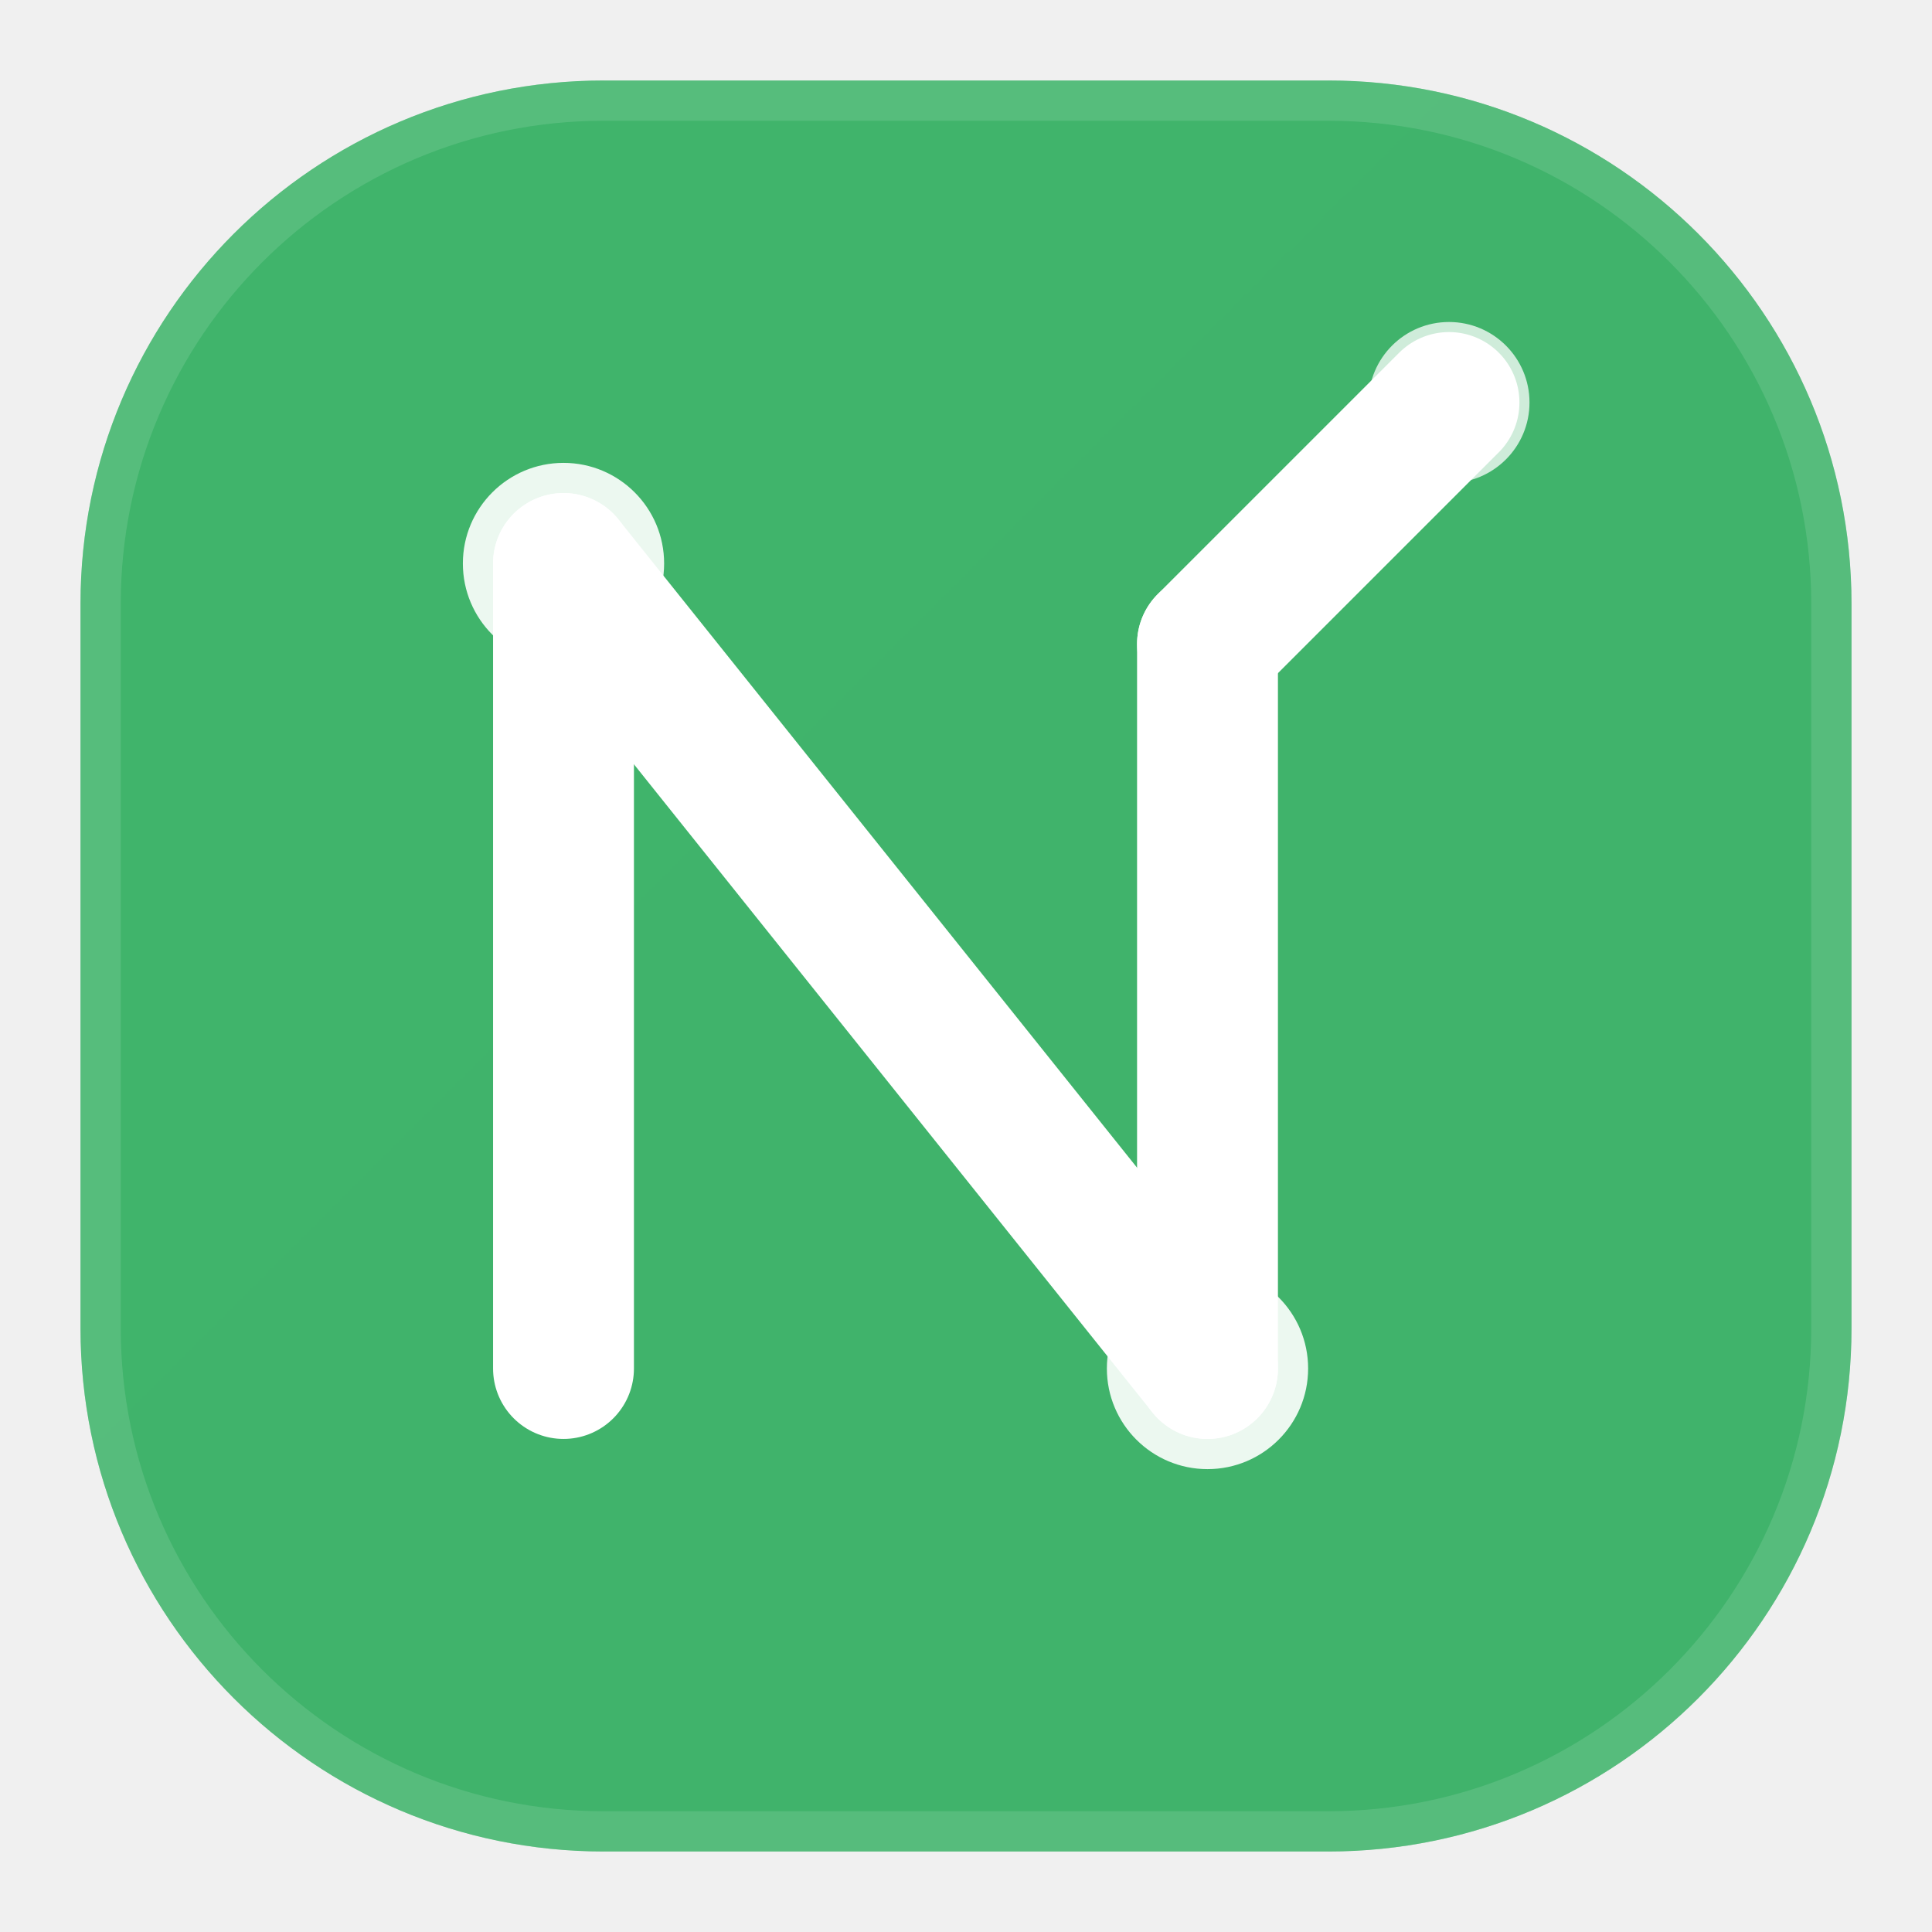
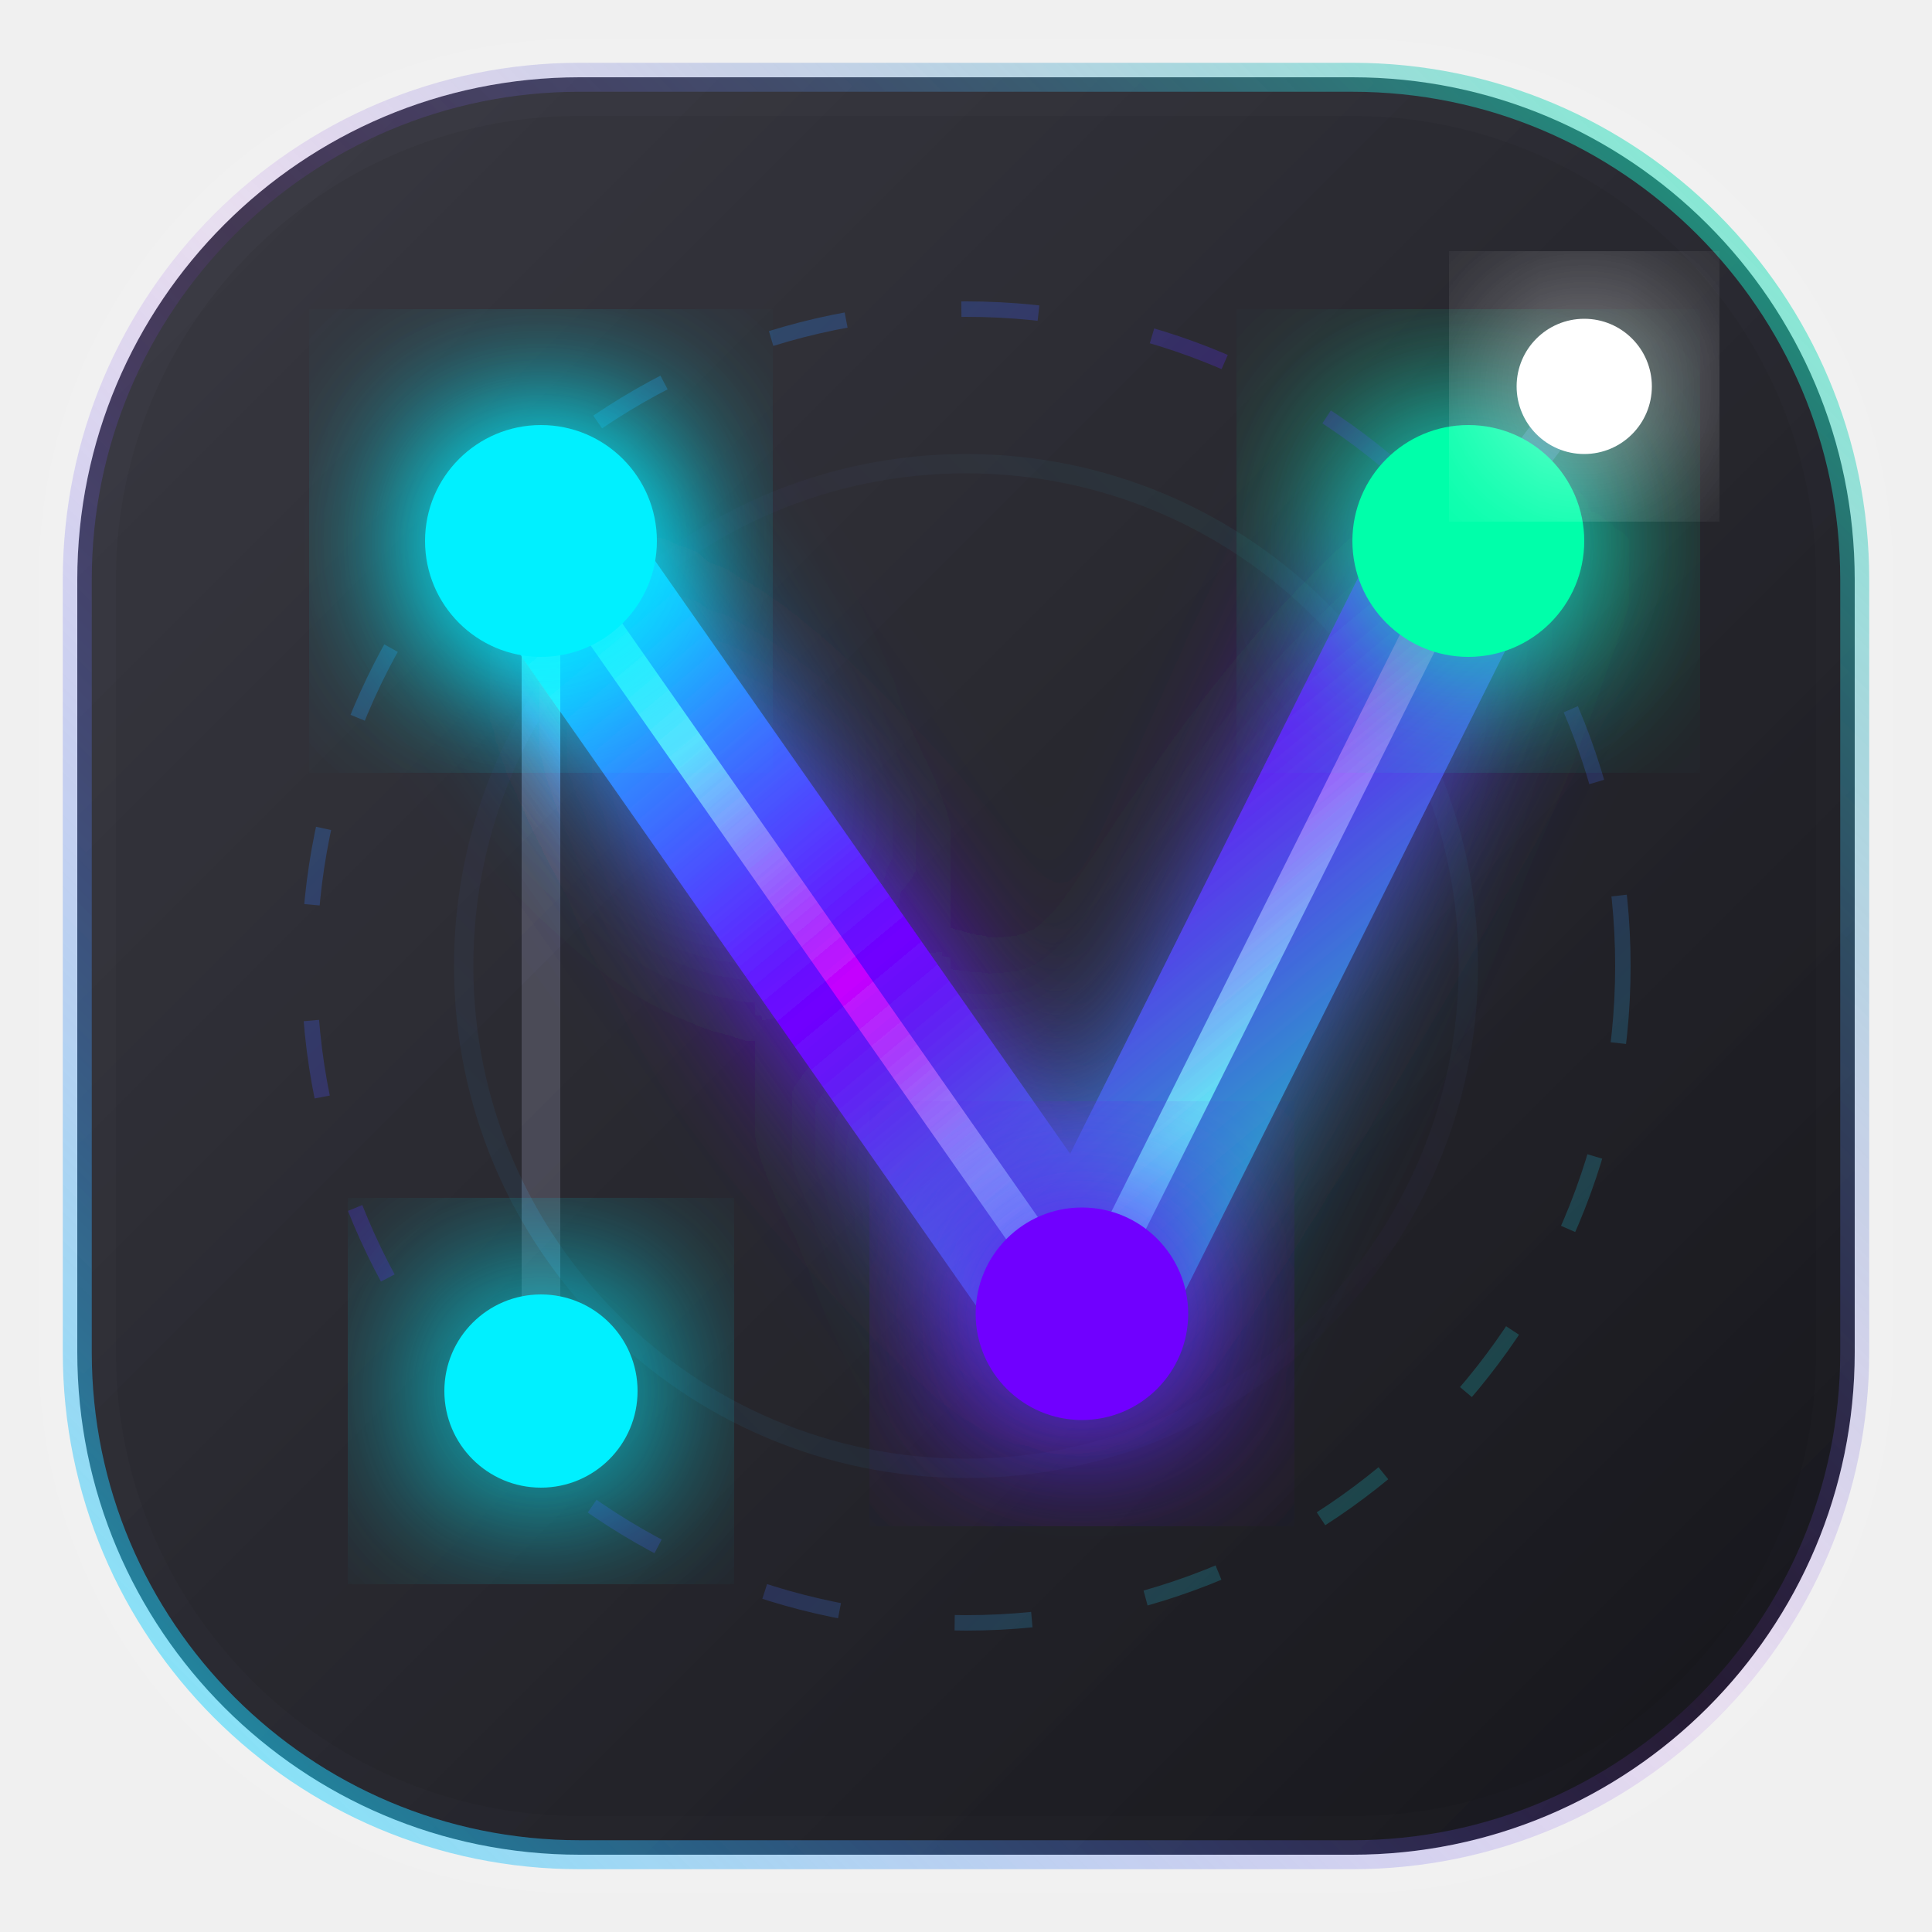
- <svg xmlns="http://www.w3.org/2000/svg" width="48" height="48" viewBox="0 0 48 48" fill="none">
+ <svg xmlns="http://www.w3.org/2000/svg" width="100" height="100" viewBox="0 0 100 100" fill="none">
  <defs>
-     <linearGradient id="bg" x1="0" y1="0" x2="48" y2="48">
-       <stop offset="0%" stop-color="#16a34a" />
-       <stop offset="100%" stop-color="#166534" />
+     <linearGradient id="bgPlate" x1="0%" y1="0%" x2="100%" y2="100%">
+       <stop offset="0%" stop-color="#1a1a24" stop-opacity="0.85" />
+       <stop offset="100%" stop-color="#09090e" stop-opacity="0.95" />
    </linearGradient>
-     <linearGradient id="bg-dark" x1="0" y1="0" x2="48" y2="48">
-       <stop offset="0%" stop-color="#3ecf72" />
-       <stop offset="100%" stop-color="#2a9d54" />
+     <linearGradient id="cyberBorder" x1="0%" y1="100%" x2="100%" y2="0%">
+       <stop offset="0%" stop-color="#00F0FF" stop-opacity="0.6" />
+       <stop offset="50%" stop-color="#8A2BE2" stop-opacity="0.1" />
+       <stop offset="100%" stop-color="#00FFAA" stop-opacity="0.6" />
    </linearGradient>
-     <linearGradient id="glow" x1="24" y1="4" x2="24" y2="44">
-       <stop offset="0%" stop-color="#fff" stop-opacity="0.18" />
-       <stop offset="100%" stop-color="#fff" stop-opacity="0" />
+     <linearGradient id="nPathway" x1="0%" y1="0%" x2="100%" y2="100%">
+       <stop offset="0%" stop-color="#00F0FF" />
+       <stop offset="45%" stop-color="#7000FF" />
+       <stop offset="100%" stop-color="#00FFAA" />
    </linearGradient>
+     <filter id="neonGlow" x="-50%" y="-50%" width="200%" height="200%">
+       <feGaussianBlur stdDeviation="3.5" result="coloredBlur" />
+       <feMerge>
+         <feMergeNode in="coloredBlur" />
+         <feMergeNode in="SourceGraphic" />
+       </feMerge>
+     </filter>
+     <filter id="intenseGlow" x="-50%" y="-50%" width="200%" height="200%">
+       <feGaussianBlur stdDeviation="5" result="blur" />
+       <feComponentTransfer in="blur" result="glow">
+         <feFuncA type="linear" slope="1.5" />
+       </feComponentTransfer>
+       <feMerge>
+         <feMergeNode in="glow" />
+         <feMergeNode in="SourceGraphic" />
+       </feMerge>
+     </filter>
  </defs>
-   <style>
-     .bg-rect { fill: url(#bg); }
-     @media (prefers-color-scheme: dark) {
-       .bg-rect { fill: url(#bg-dark); }
-     }
-   </style>
-   <rect class="bg-rect" x="2" y="2" width="44" height="44" rx="13" />
-   <rect x="2" y="2" width="44" height="44" rx="13" fill="url(#glow)" />
-   <rect x="2.5" y="2.5" width="43" height="43" rx="12.5" stroke="#fff" stroke-opacity="0.12" fill="none" />
-   <path d="M14 34V14" stroke="#fff" stroke-width="3.5" stroke-linecap="round" />
-   <path d="M14 14L30 34" stroke="#fff" stroke-width="3.5" stroke-linecap="round" />
-   <path d="M30 34V16" stroke="#fff" stroke-width="3.5" stroke-linecap="round" />
-   <path d="M30 16L36 10" stroke="#fff" stroke-width="3.5" stroke-linecap="round" stroke-linejoin="round" />
-   <circle cx="14" cy="14" r="2.5" fill="#fff" fill-opacity="0.9" />
-   <circle cx="30" cy="34" r="2.5" fill="#fff" fill-opacity="0.9" />
-   <circle cx="36" cy="10" r="2" fill="#fff" fill-opacity="0.75" />
+   <rect x="4" y="4" width="92" height="92" rx="26" fill="url(#bgPlate)" stroke="url(#cyberBorder)" stroke-width="1.5" />
+   <rect x="4" y="4" width="92" height="92" rx="26" fill="none" stroke="#ffffff" stroke-opacity="0.06" stroke-width="4" style="mix-blend-mode: overlay" />
+   <circle cx="50" cy="50" r="34" stroke="url(#nPathway)" stroke-width="0.8" stroke-opacity="0.25" stroke-dasharray="4 6" />
+   <circle cx="50" cy="50" r="26" stroke="url(#cyberBorder)" stroke-width="1" stroke-opacity="0.15" />
+   <path d="M 28 72 L 28 28" stroke="url(#nPathway)" stroke-width="8.5" stroke-linecap="round" filter="url(#neonGlow)" />
+   <path d="M 28 28 L 56 68 L 76 28" stroke="url(#nPathway)" stroke-width="8.5" stroke-linecap="round" stroke-linejoin="round" filter="url(#neonGlow)" />
+   <path d="M 28 72 L 28 28 L 56 68 L 76 28 L 82 20" stroke="#FFFFFF" stroke-width="2" stroke-opacity="0.75" stroke-linecap="round" stroke-linejoin="round" style="mix-blend-mode: overlay" />
+   <circle cx="28" cy="72" r="5" fill="#00F0FF" filter="url(#intenseGlow)" />
+   <circle cx="28" cy="28" r="6" fill="#00F0FF" filter="url(#intenseGlow)" />
+   <circle cx="56" cy="68" r="5.5" fill="#7000FF" filter="url(#intenseGlow)" />
+   <circle cx="76" cy="28" r="6" fill="#00FFAA" filter="url(#intenseGlow)" />
+   <circle cx="82" cy="20" r="3.5" fill="#FFFFFF" filter="url(#intenseGlow)" />
</svg>
